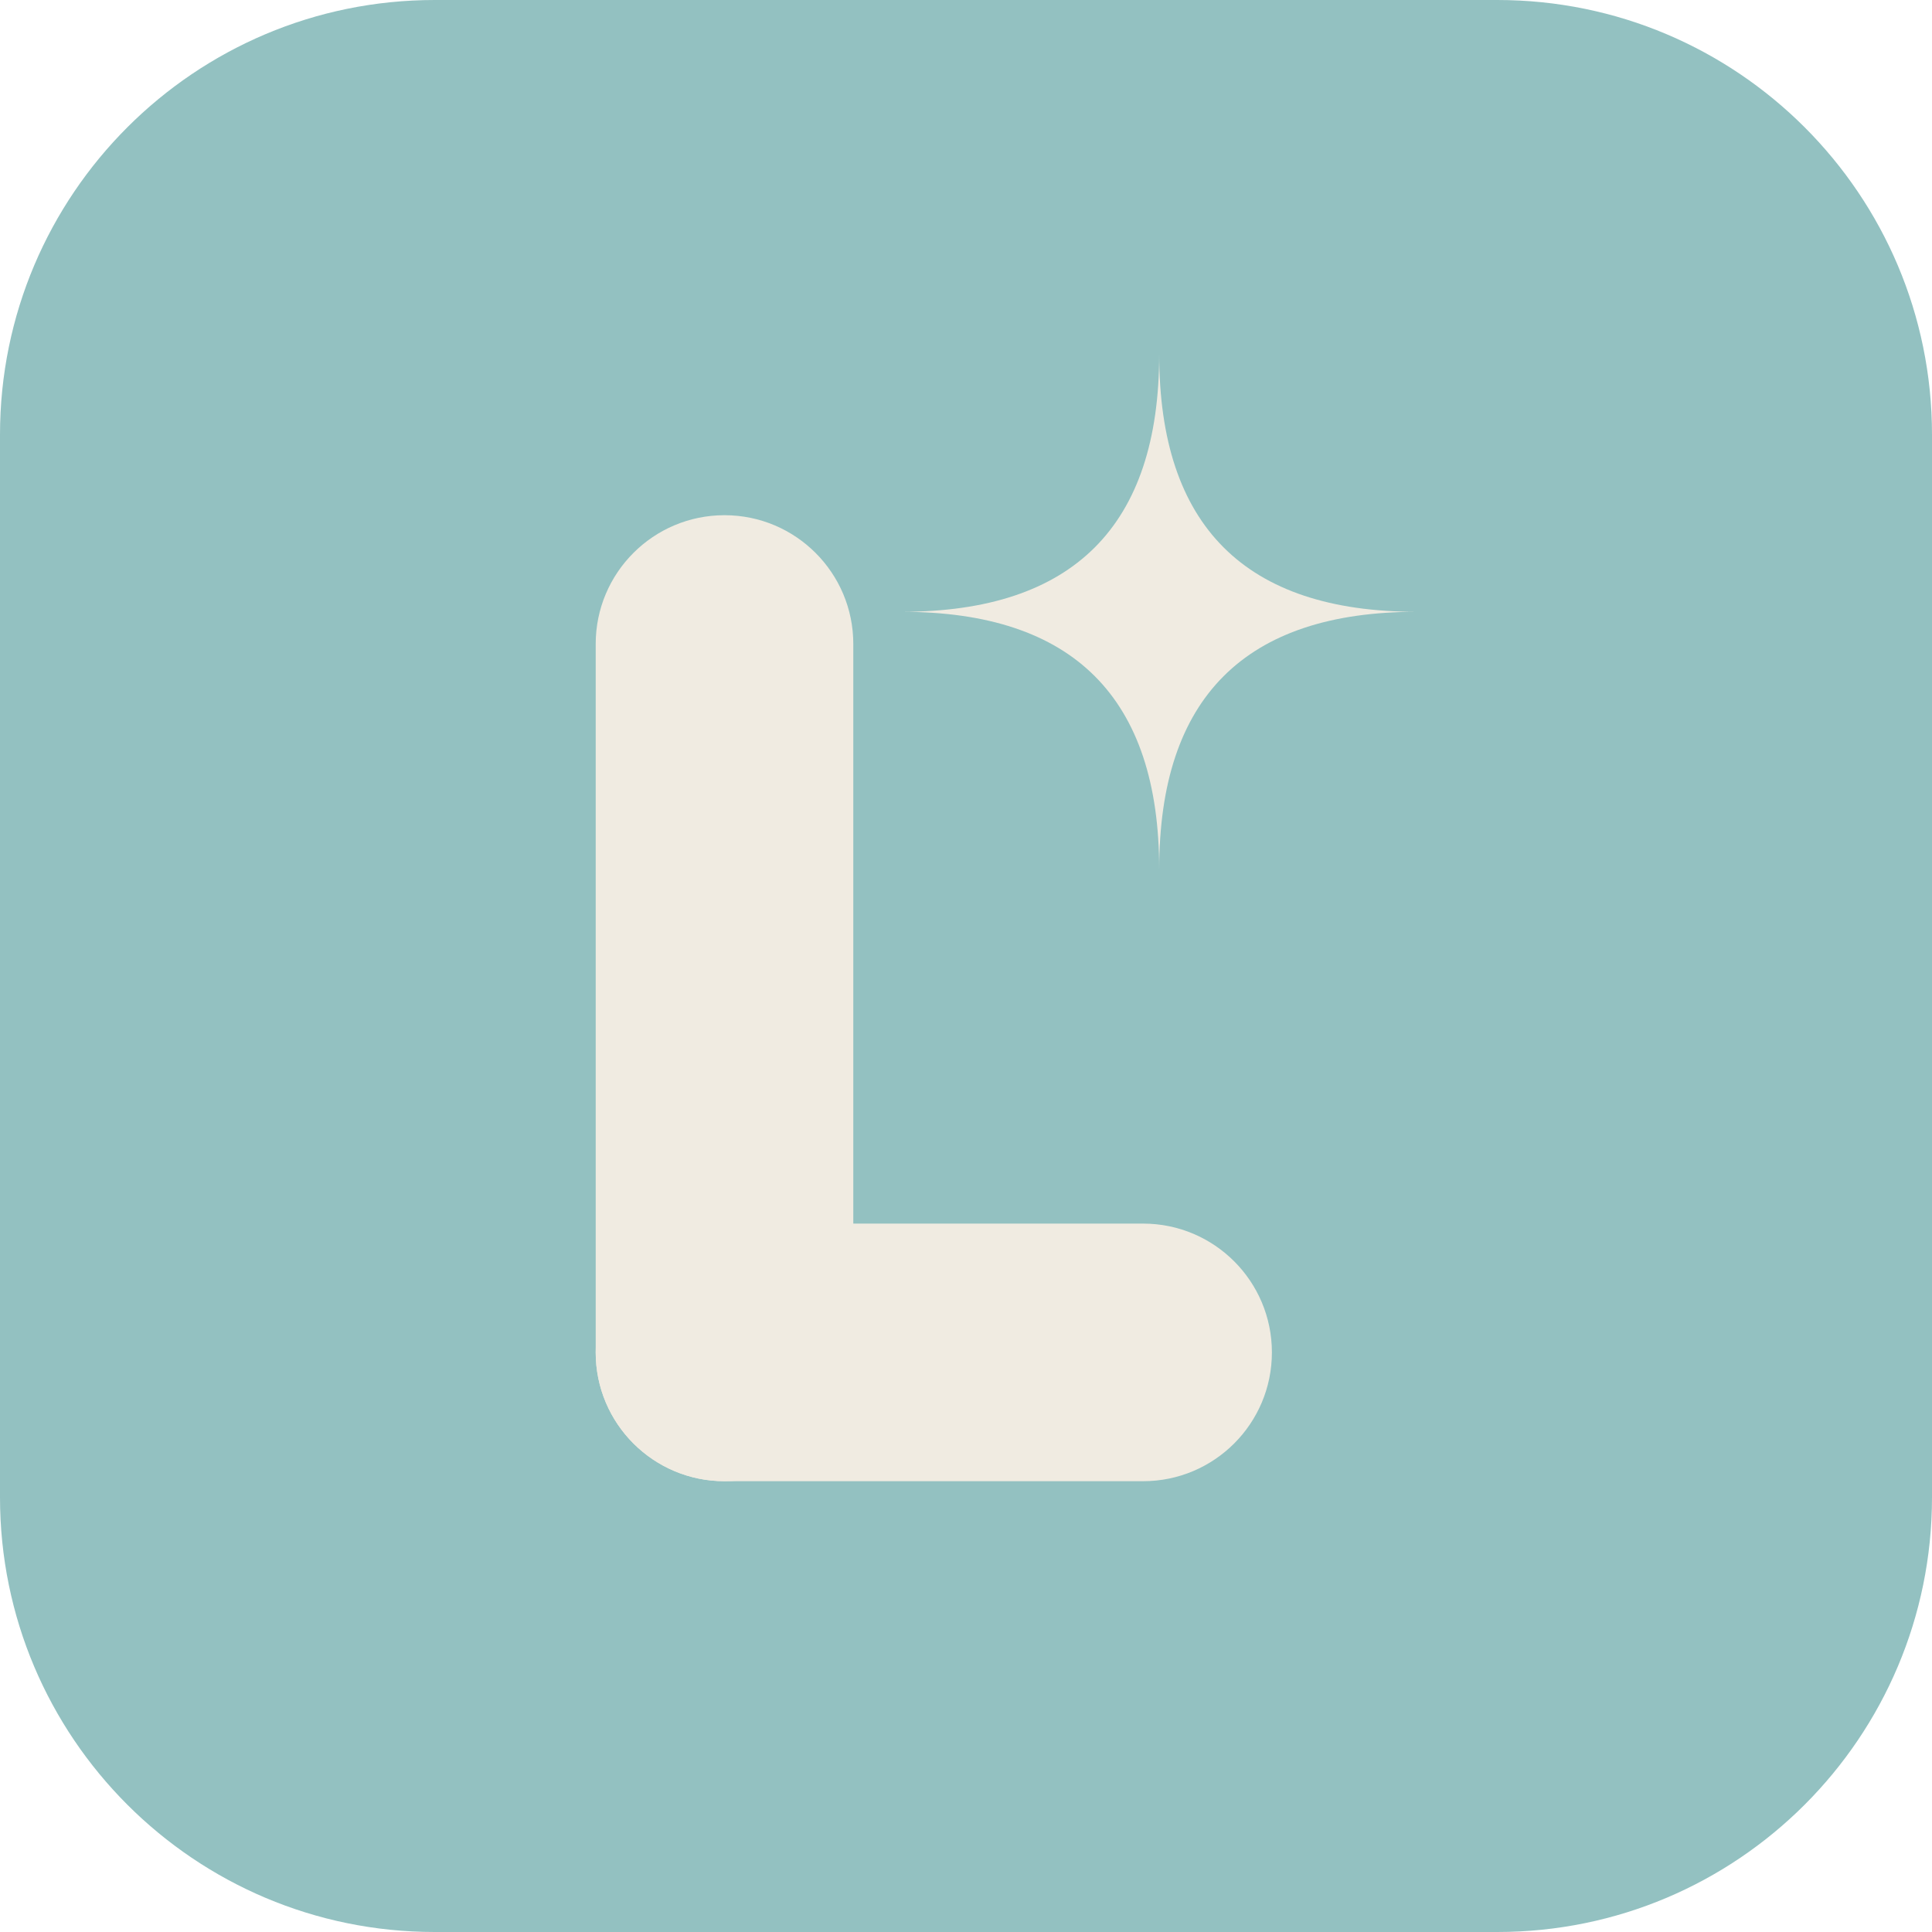
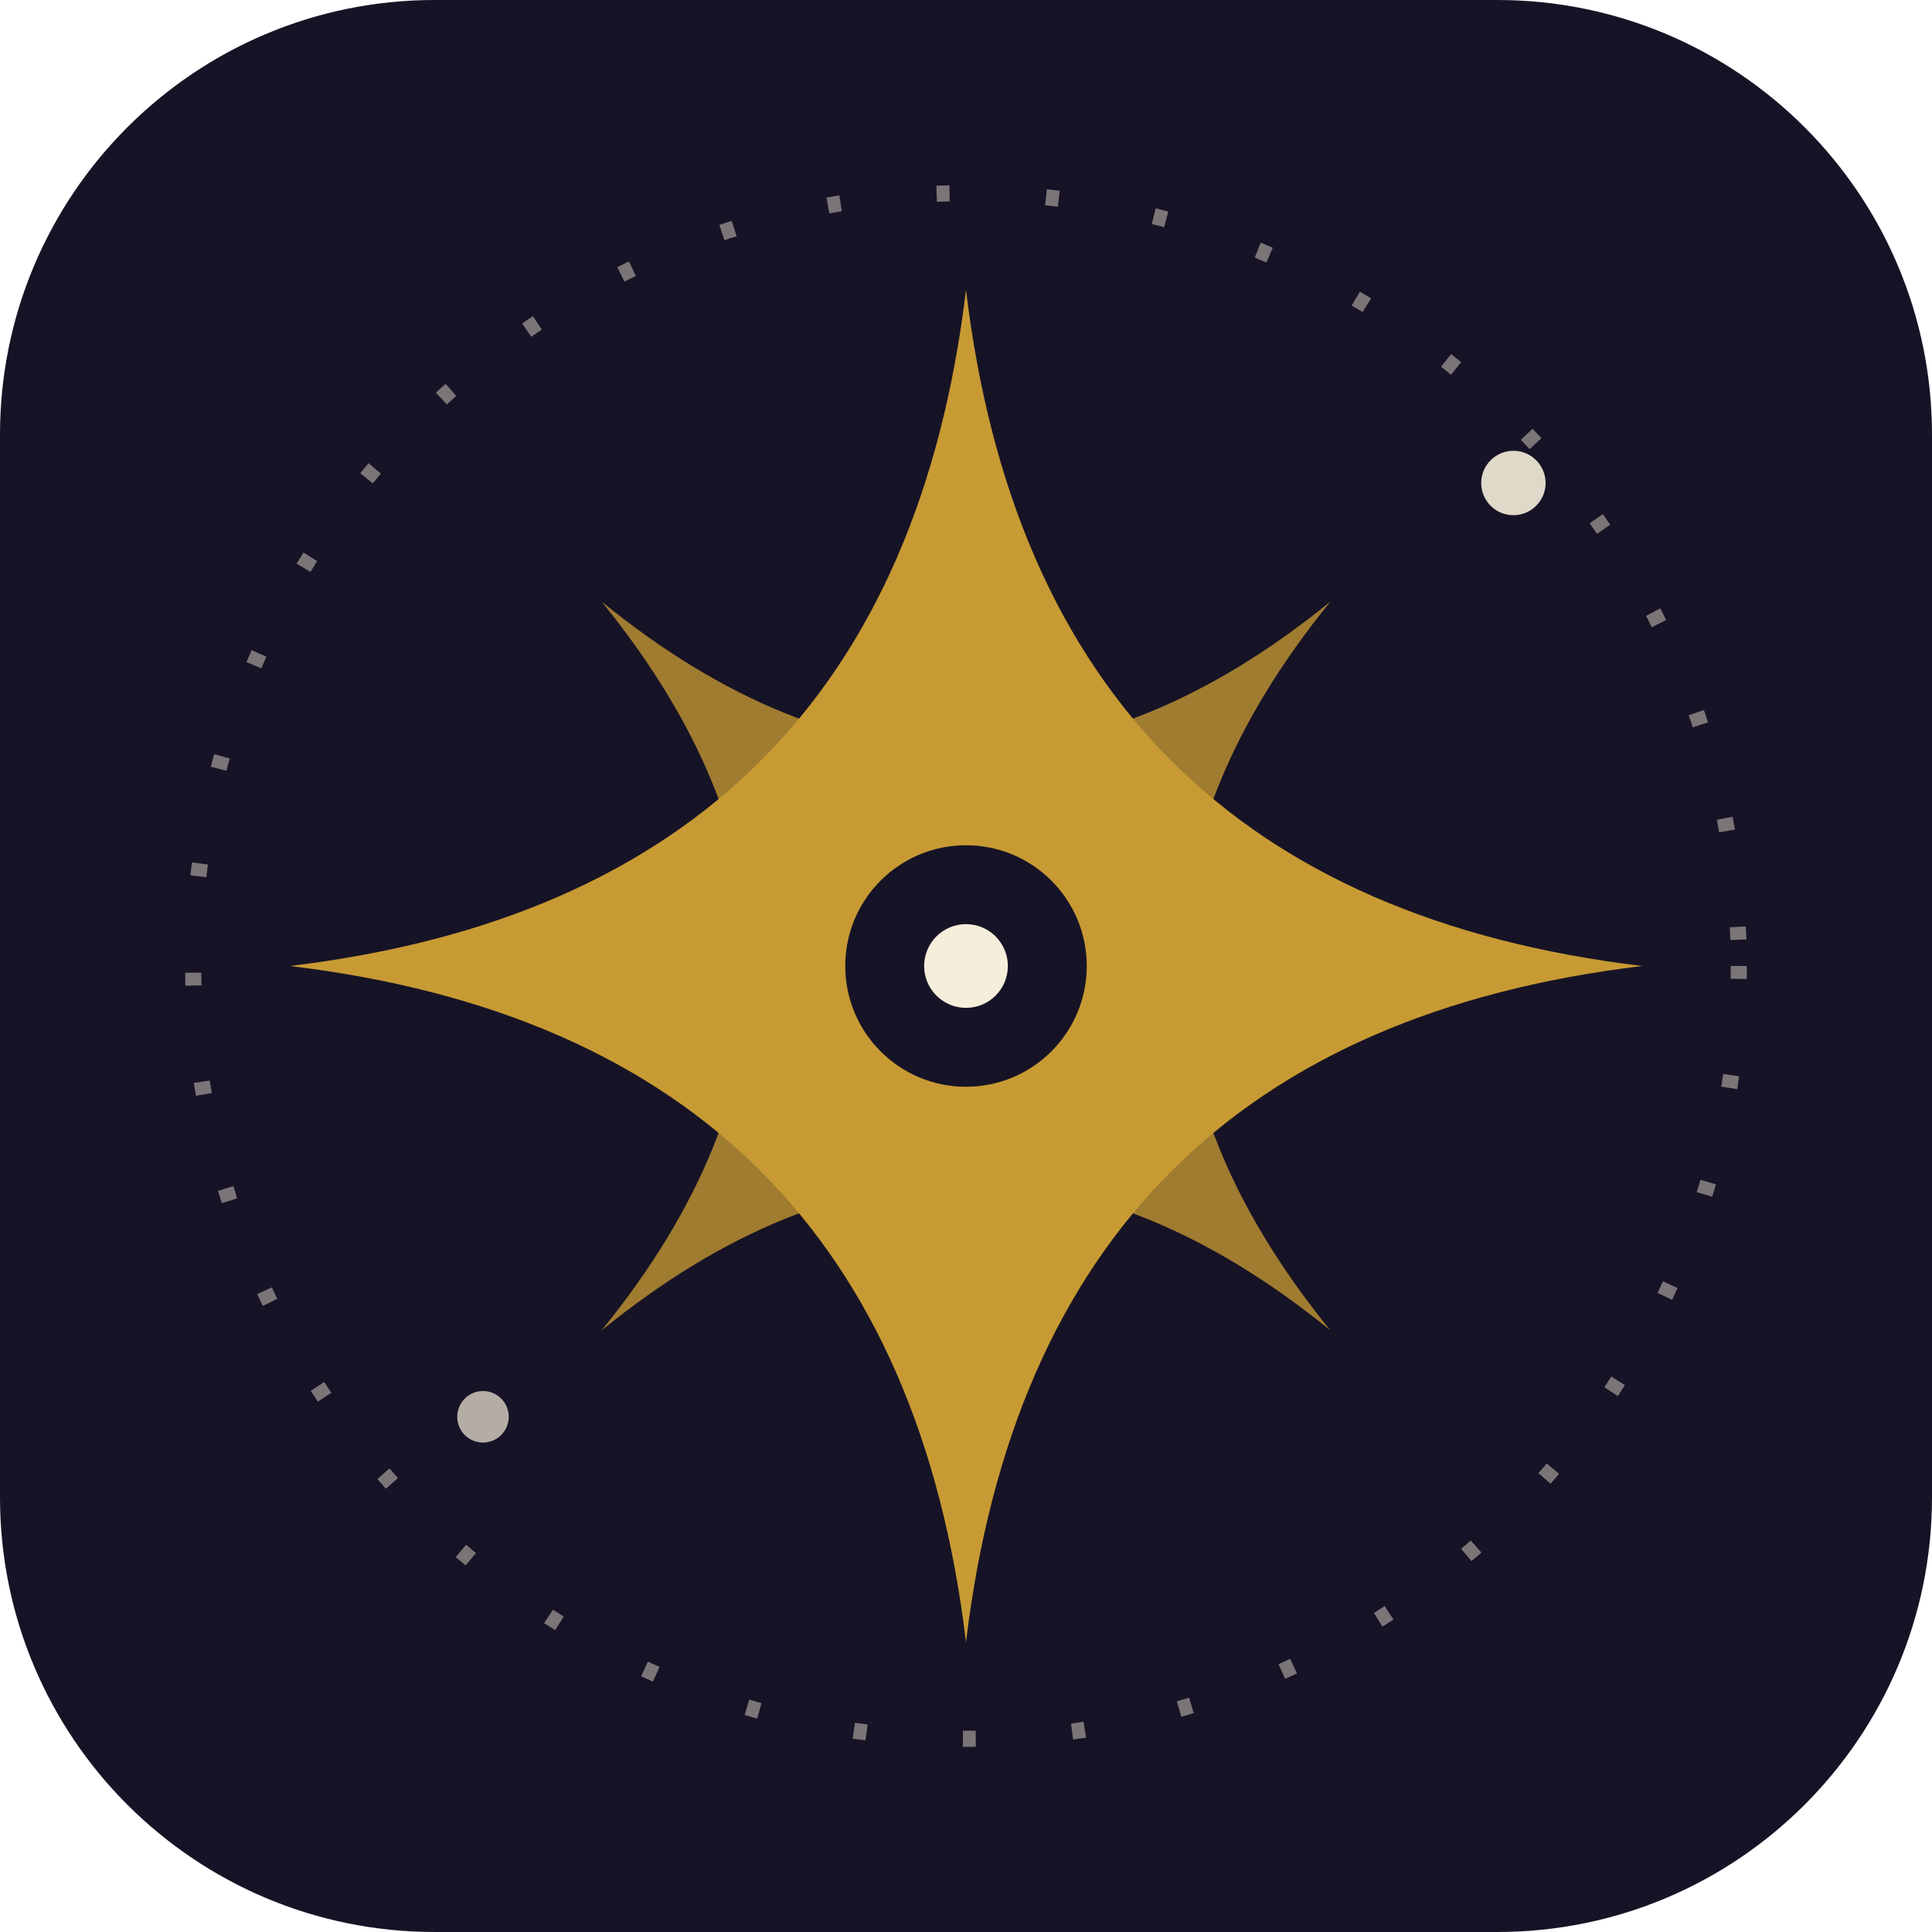
<svg xmlns="http://www.w3.org/2000/svg" width="120" height="120" viewBox="0 0 120 120">
-   <rect width="120" height="120" rx="27" fill="#93c1c1" />
-   <g fill="#f0ebe1">
-     <rect x="37" y="32" width="16" height="60" rx="8" />
-     <rect x="37" y="76" width="42" height="16" rx="8" />
+   <rect width="120" height="120" rx="27" fill="#171326" />
+   <circle cx="60" cy="60" r="48" fill="none" stroke="#f5eedb" stroke-width="1" stroke-dasharray="0.8 6" opacity="0.45" />
+   <g fill="#c79a33">
+     <path d="M60 28 Q63 57 92 60 Q63 63 60 92 Q57 63 28 60 Q57 57 60 28 Z" opacity="0.78" transform="rotate(45 60 60)" />
+     <path d="M60 18 Q64.5 55.5 102 60 Q64.5 64.5 60 102 Q55.5 64.5 18 60 Q55.5 55.5 60 18 Z" />
  </g>
-   <path d="M72 22 Q72 38 88 38 Q72 38 72 54 Q72 38 56 38 Q72 38 72 22 Z" fill="#f0ebe1" />
+   <circle cx="60" cy="60" r="7.5" fill="#171326" />
+   <circle cx="60" cy="60" r="2.6" fill="#f5eedb" />
+   <circle cx="94" cy="30" r="2" fill="#f5eedb" opacity="0.9" />
+   <circle cx="30" cy="88" r="1.6" fill="#f5eedb" opacity="0.7" />
</svg>
